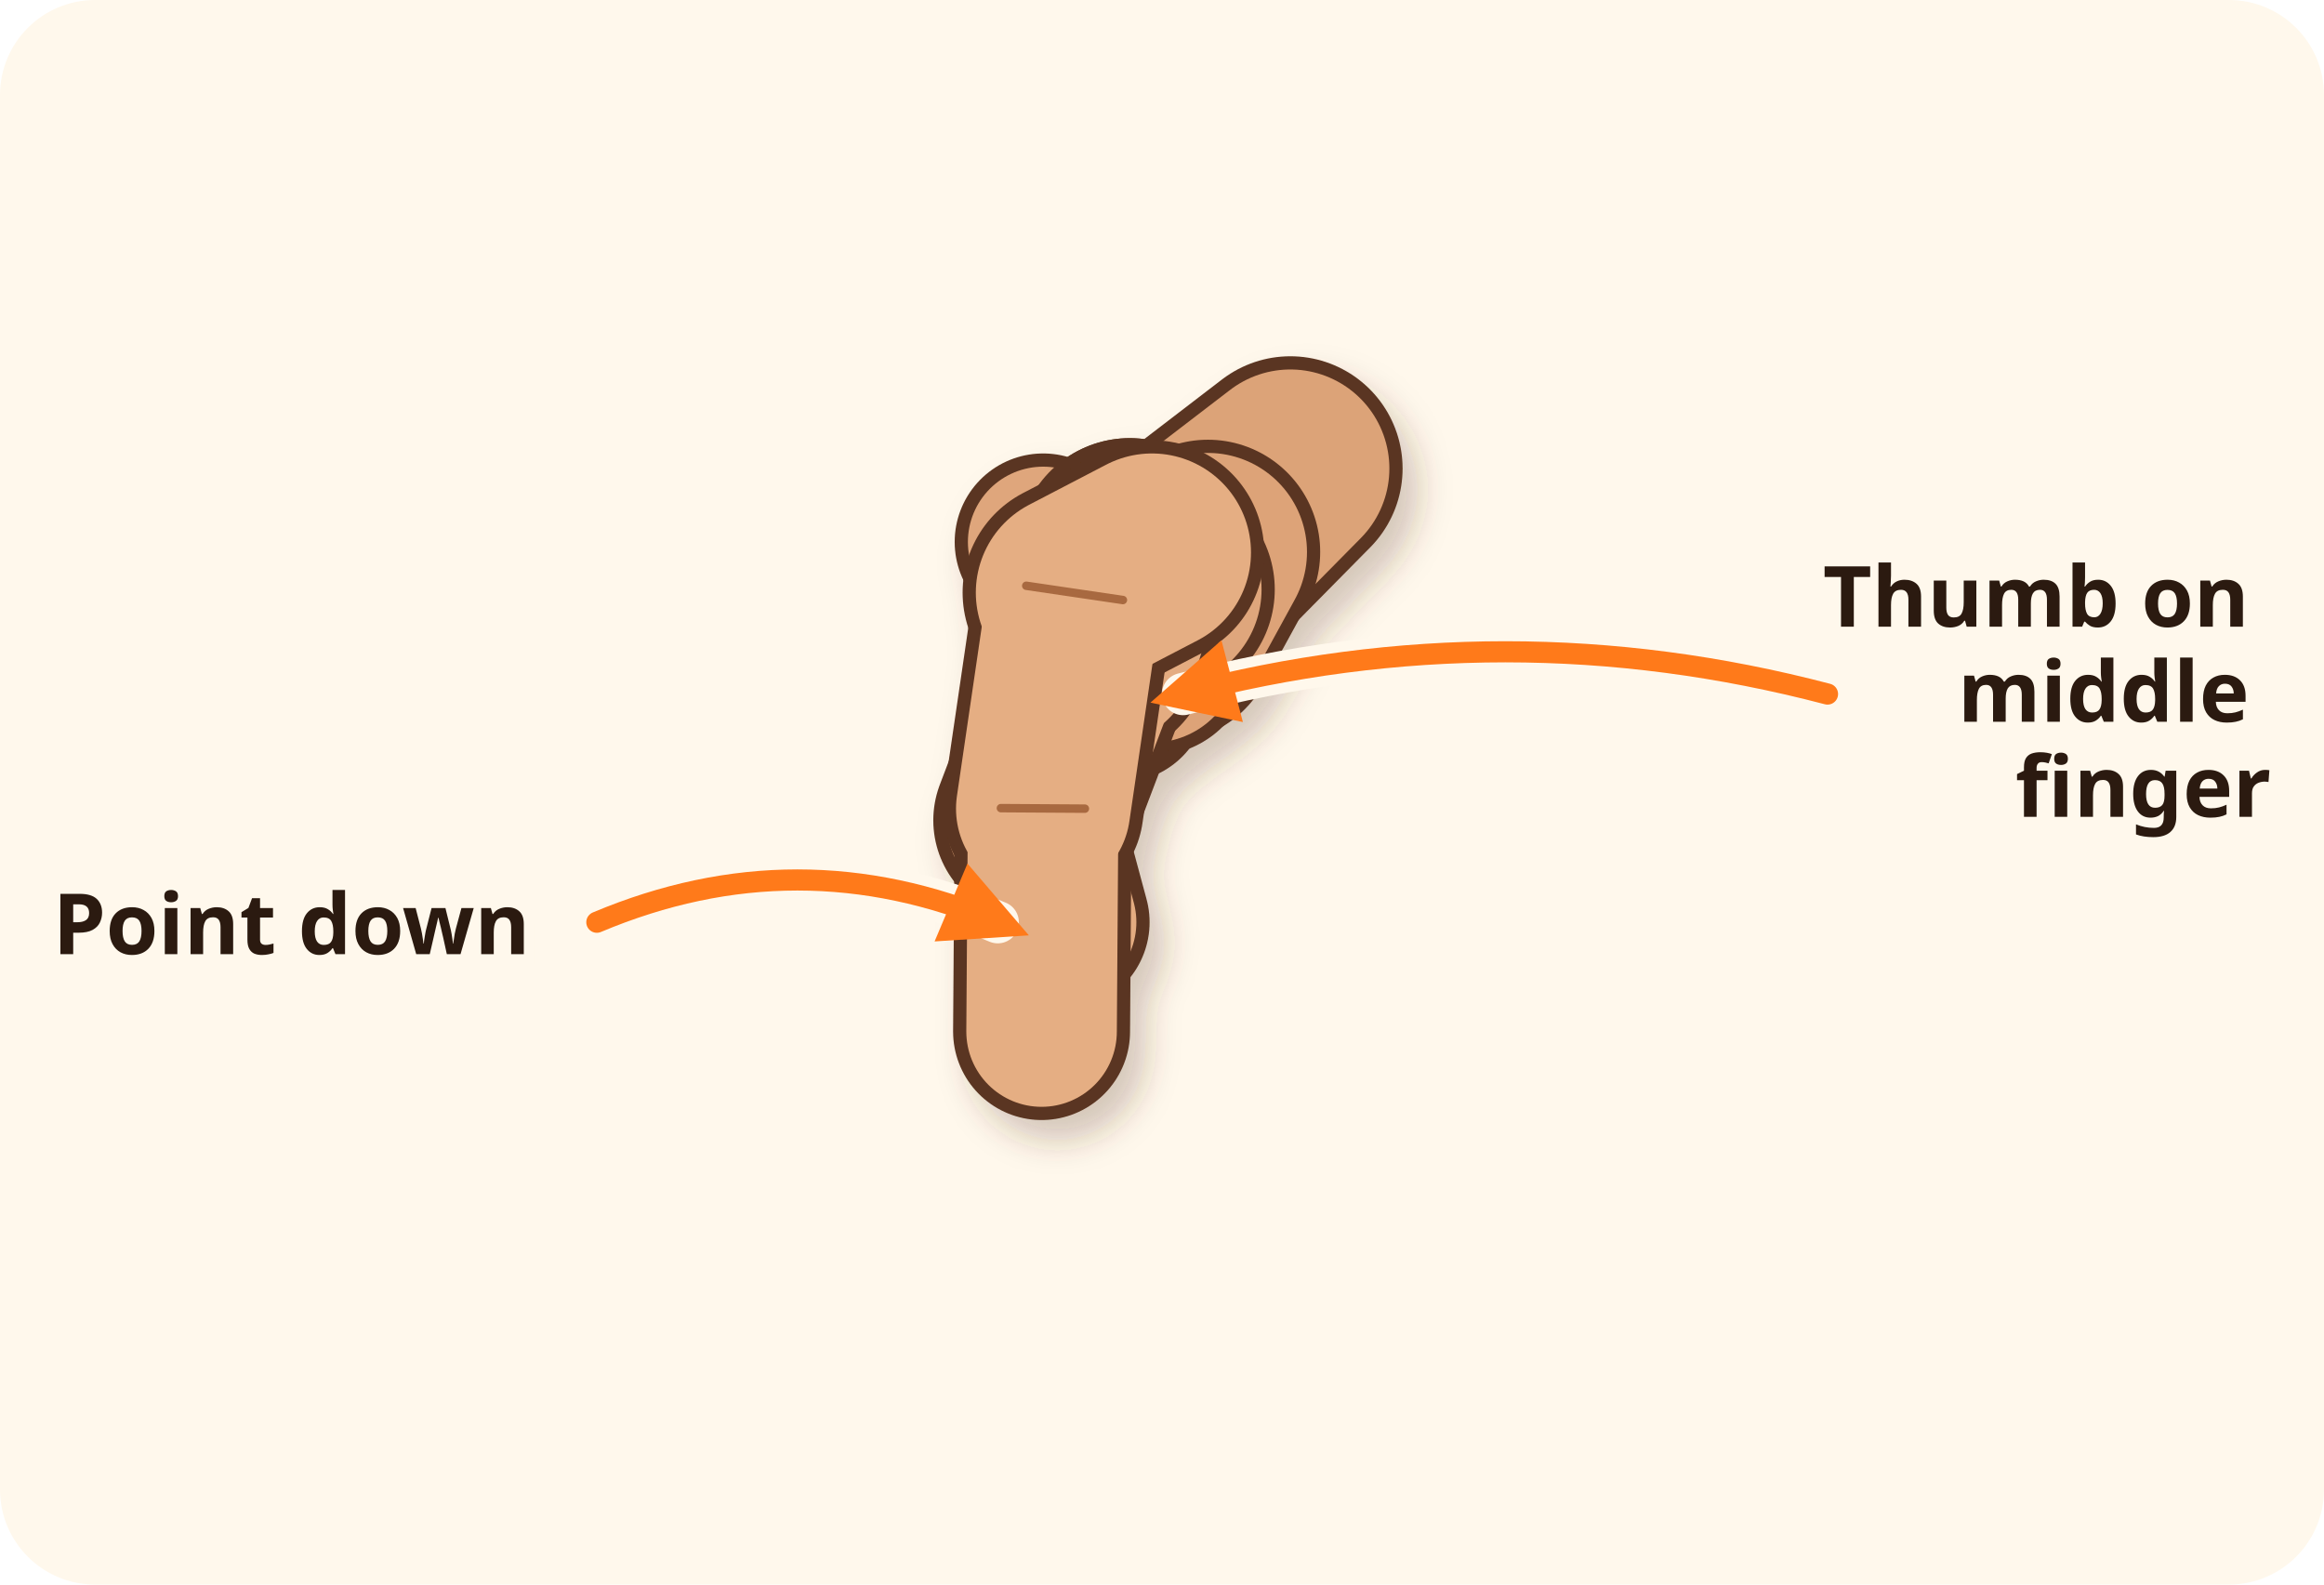
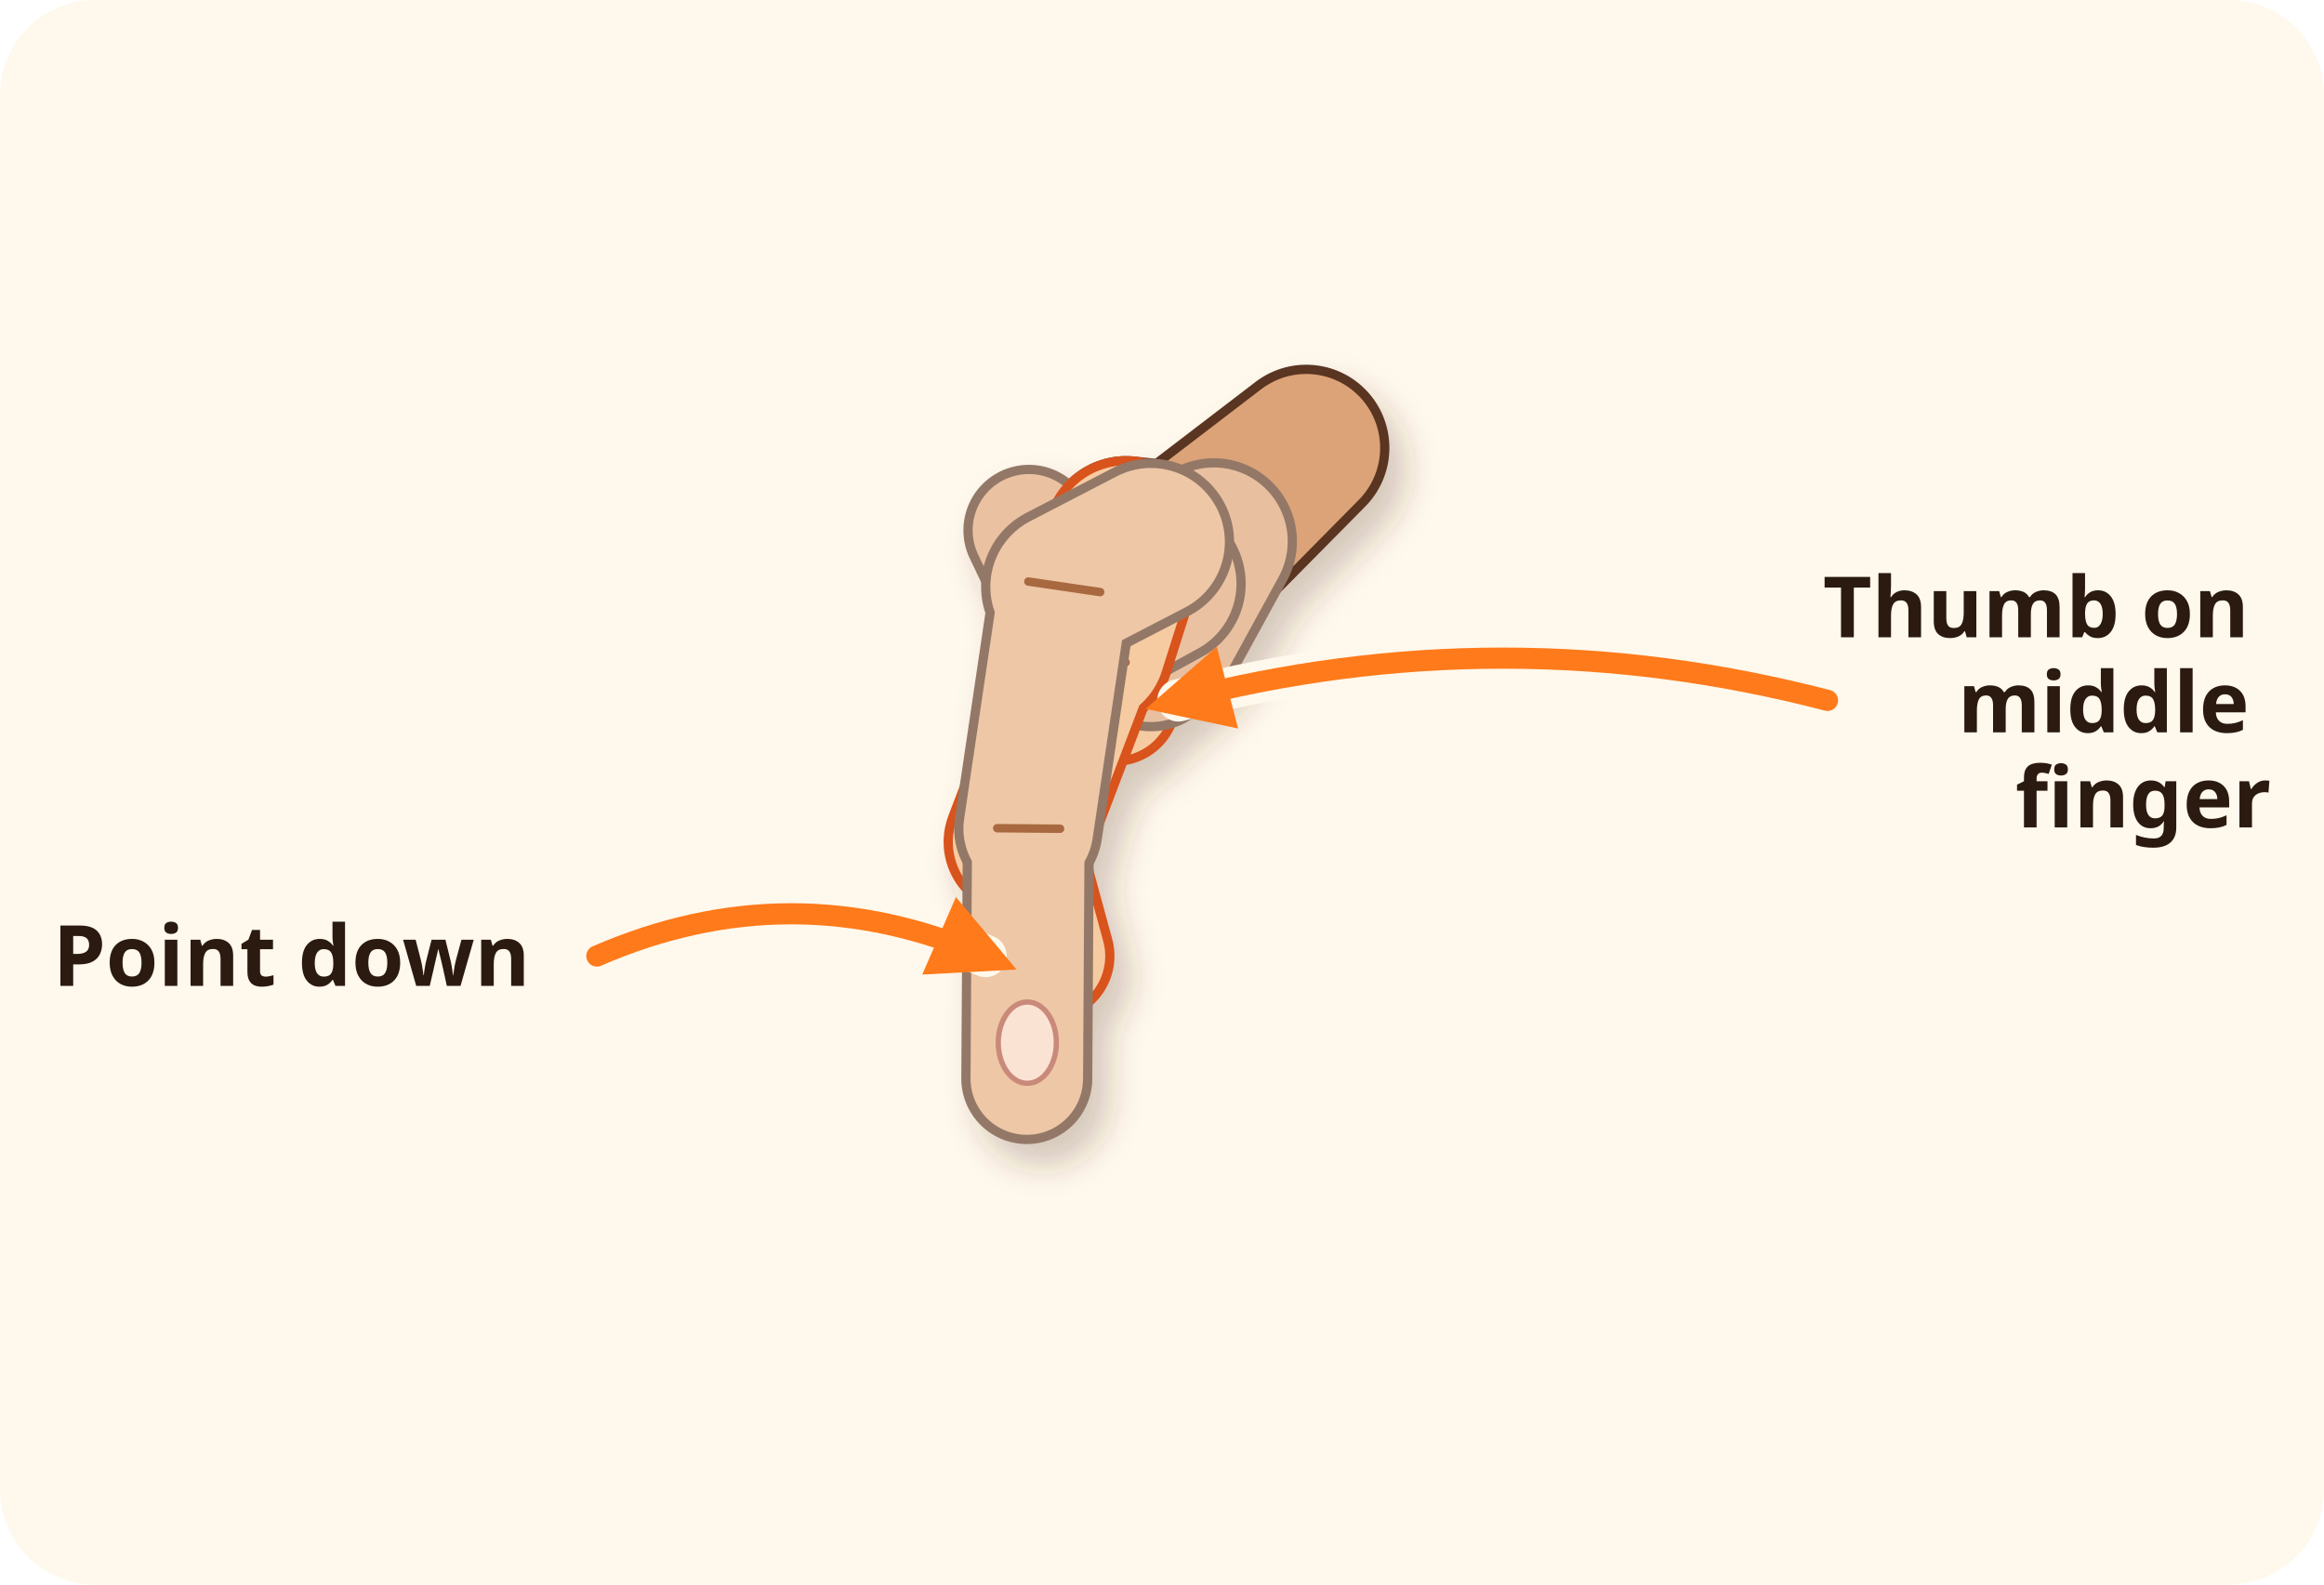
<svg xmlns="http://www.w3.org/2000/svg" viewBox="0 0 440 300" width="440" height="300" role="img">
  <defs>
    <marker id="head" viewBox="0 0 10 10" refX="6" refY="5" markerWidth="4" markerHeight="4" orient="auto">
      <path d="M0,0 L10,5 L0,10 z" fill="#ff7a1a" />
    </marker>
    <filter id="shadow" filterUnits="userSpaceOnUse" x="0" y="0" width="440" height="300">
      <feDropShadow dx="3" dy="4" stdDeviation="3" flood-color="#5a3420" flood-opacity="0.25" />
    </filter>
    <clipPath id="card">
      <rect width="440" height="300" rx="18" />
    </clipPath>
  </defs>
  <rect width="440" height="300" rx="18" fill="#fff8ec" />
  <g clip-path="url(#card)">
    <g stroke-linecap="round" stroke-linejoin="round" filter="url(#shadow)">
-       <line x1="211.3" y1="114.0" x2="208.0" y2="124.2" stroke="#5a3420" stroke-width="42.5" />
-       <line x1="208.0" y1="124.2" x2="215.5" y2="122.5" stroke="#5a3420" stroke-width="38.0" />
-       <line x1="215.5" y1="122.5" x2="212.0" y2="131.4" stroke="#5a3420" stroke-width="33.5" />
-       <line x1="211.3" y1="114.0" x2="208.0" y2="124.2" stroke="#dca277" stroke-width="37.5" />
-       <line x1="208.0" y1="124.2" x2="215.5" y2="122.5" stroke="#dca277" stroke-width="33.0" />
-       <line x1="215.5" y1="122.5" x2="212.0" y2="131.4" stroke="#dca277" stroke-width="28.5" />
-       <polygon points="244.3,88.7 211.3,114.0 208.0,124.2 213.9,104.2 218.1,104.6 220.1,111.6 228.7,104.5" fill="#dca378" stroke="#5a3420" stroke-width="42.5" />
-       <polygon points="244.3,88.7 211.3,114.0 208.0,124.2 213.9,104.2 218.1,104.6 220.1,111.6 228.7,104.5" fill="#dca378" stroke="#dca378" stroke-width="37.5" />
-       <line x1="228.7" y1="104.5" x2="220.6" y2="119.3" stroke="#5a3420" stroke-width="42.5" />
-       <line x1="220.6" y1="119.3" x2="218.1" y2="124.1" stroke="#5a3420" stroke-width="38.0" />
-       <line x1="218.1" y1="124.1" x2="215.9" y2="110.8" stroke="#5a3420" stroke-width="33.5" />
-       <line x1="228.7" y1="104.5" x2="220.6" y2="119.3" stroke="#dda378" stroke-width="37.5" />
-       <line x1="220.6" y1="119.3" x2="218.1" y2="124.1" stroke="#dda378" stroke-width="33.0" />
-       <line x1="218.1" y1="124.1" x2="215.9" y2="110.8" stroke="#dda378" stroke-width="28.5" />
-       <line x1="220.1" y1="111.6" x2="204.9" y2="119.9" stroke="#5a3420" stroke-width="42.5" />
-       <line x1="204.9" y1="119.9" x2="205.1" y2="118.5" stroke="#5a3420" stroke-width="38.0" />
-       <line x1="205.1" y1="118.5" x2="197.5" y2="102.6" stroke="#5a3420" stroke-width="33.5" />
-       <line x1="220.1" y1="111.6" x2="204.9" y2="119.9" stroke="#dfa67b" stroke-width="37.5" />
-       <line x1="204.9" y1="119.9" x2="205.1" y2="118.5" stroke="#dfa67b" stroke-width="33.0" />
-       <line x1="205.1" y1="118.5" x2="197.5" y2="102.6" stroke="#dfa67b" stroke-width="28.5" />
-       <line x1="212.3" y1="115.1" x2="197.9" y2="122.0" stroke="#a8693f" stroke-width="1.6" />
-       <line x1="213.9" y1="104.2" x2="208.1" y2="122.7" stroke="#5a3420" stroke-width="42.5" />
-       <line x1="208.1" y1="122.7" x2="195.7" y2="155.3" stroke="#5a3420" stroke-width="38.0" />
-       <line x1="195.7" y1="155.3" x2="200.9" y2="174.6" stroke="#5a3420" stroke-width="33.5" />
-       <line x1="213.9" y1="104.2" x2="208.1" y2="122.7" stroke="#e4ac81" stroke-width="37.5" />
-       <line x1="208.1" y1="122.7" x2="195.7" y2="155.3" stroke="#e4ac81" stroke-width="33.0" />
-       <line x1="195.7" y1="155.3" x2="200.9" y2="174.6" stroke="#e4ac81" stroke-width="28.5" />
-       <line x1="199.4" y1="119.4" x2="216.7" y2="126.0" stroke="#a8693f" stroke-width="1.6" />
-       <line x1="188.0" y1="157.4" x2="203.4" y2="153.2" stroke="#a8693f" stroke-width="1.6" />
-       <line x1="218.1" y1="104.6" x2="203.5" y2="112.2" stroke="#5a3420" stroke-width="42.5" />
-       <line x1="203.5" y1="112.2" x2="197.5" y2="153.1" stroke="#5a3420" stroke-width="38.0" />
-       <line x1="197.5" y1="153.1" x2="197.2" y2="195.3" stroke="#5a3420" stroke-width="33.5" />
-       <line x1="218.1" y1="104.6" x2="203.5" y2="112.2" stroke="#e5ae83" stroke-width="37.5" />
-       <line x1="203.5" y1="112.2" x2="197.5" y2="153.1" stroke="#e5ae83" stroke-width="33.0" />
-       <line x1="197.5" y1="153.1" x2="197.2" y2="195.3" stroke="#e5ae83" stroke-width="28.5" />
-       <line x1="194.3" y1="110.9" x2="212.6" y2="113.6" stroke="#a8693f" stroke-width="1.6" />
-       <line x1="189.5" y1="153.0" x2="205.4" y2="153.1" stroke="#a8693f" stroke-width="1.6" />
+       <line x1="210.3" y1="113.1" x2="206.6" y2="124.5" stroke="#d9531a" stroke-width="31.5" />
+       <line x1="206.6" y1="124.5" x2="214.9" y2="122.6" stroke="#d9531a" stroke-width="28.1" />
+       <line x1="214.9" y1="122.6" x2="211.1" y2="132.6" stroke="#d9531a" stroke-width="24.8" />
+       <line x1="210.3" y1="113.1" x2="206.6" y2="124.5" stroke="#f6cba2" stroke-width="28.0" />
+       <line x1="206.6" y1="124.5" x2="214.9" y2="122.6" stroke="#f6cba2" stroke-width="24.6" />
+       <line x1="214.9" y1="122.6" x2="211.1" y2="132.6" stroke="#f6cba2" stroke-width="21.3" />
+       <polygon points="247.3,84.8 210.3,113.1 206.6,124.5 213.2,102.1 217.9,102.6 220.1,110.5 229.8,102.5" fill="#dca378" stroke="#5a3420" stroke-width="31.5" />
+       <polygon points="247.3,84.8 210.3,113.1 206.6,124.5 213.2,102.1 217.9,102.6 220.1,110.5 229.8,102.5" fill="#dca378" stroke="#dca378" stroke-width="28.0" />
+       <path d="M 215.6,102.4 Q 220.1,99.4 235.0,96.4" fill="none" stroke="#a8693f" stroke-width="1.4" opacity="0.6" />
+       <line x1="229.8" y1="102.5" x2="220.7" y2="119.1" stroke="#937867" stroke-width="31.5" />
+       <line x1="220.7" y1="119.1" x2="217.9" y2="124.4" stroke="#937867" stroke-width="28.1" />
+       <line x1="217.9" y1="124.4" x2="215.5" y2="109.6" stroke="#937867" stroke-width="24.8" />
+       <line x1="229.8" y1="102.5" x2="220.7" y2="119.1" stroke="#e8c0a0" stroke-width="28.0" />
+       <line x1="220.7" y1="119.1" x2="217.9" y2="124.4" stroke="#e8c0a0" stroke-width="24.6" />
+       <line x1="217.9" y1="124.4" x2="215.5" y2="109.6" stroke="#e8c0a0" stroke-width="21.3" />
+       <line x1="223.8" y1="123.5" x2="212.0" y2="125.4" stroke="#a8693f" stroke-width="1.6" />
+       <line x1="220.1" y1="110.5" x2="203.1" y2="119.8" stroke="#937867" stroke-width="31.5" />
+       <line x1="203.1" y1="119.8" x2="203.3" y2="118.2" stroke="#937867" stroke-width="28.1" />
+       <line x1="203.3" y1="118.2" x2="194.8" y2="100.4" stroke="#937867" stroke-width="24.8" />
+       <line x1="220.1" y1="110.5" x2="203.1" y2="119.8" stroke="#eac2a2" stroke-width="28.0" />
+       <line x1="203.1" y1="119.8" x2="203.3" y2="118.2" stroke="#eac2a2" stroke-width="24.6" />
+       <line x1="203.3" y1="118.2" x2="194.8" y2="100.4" stroke="#eac2a2" stroke-width="21.3" />
+       <ellipse cx="197.7" cy="106.5" rx="7.7" ry="5.5" transform="rotate(-116 197.7 106.5)" fill="#fbe3d4" stroke="#c98a7a" stroke-width="1" />
+       <line x1="208.7" y1="115.6" x2="198.0" y2="120.8" stroke="#a8693f" stroke-width="1.6" />
+       <line x1="213.2" y1="102.1" x2="206.6" y2="122.9" stroke="#d9531a" stroke-width="31.5" />
+       <line x1="206.6" y1="122.9" x2="192.7" y2="159.4" stroke="#d9531a" stroke-width="28.1" />
+       <line x1="192.7" y1="159.4" x2="198.6" y2="181.0" stroke="#d9531a" stroke-width="24.8" />
+       <line x1="213.2" y1="102.1" x2="206.6" y2="122.9" stroke="#f6cba2" stroke-width="28.0" />
+       <line x1="206.6" y1="122.9" x2="192.7" y2="159.4" stroke="#f6cba2" stroke-width="24.6" />
+       <line x1="192.7" y1="159.4" x2="198.6" y2="181.0" stroke="#f6cba2" stroke-width="21.3" />
+       <ellipse cx="196.8" cy="174.4" rx="7.7" ry="5.5" transform="rotate(75 196.8 174.4)" fill="#fbe3d4" stroke="#c98a7a" stroke-width="1" />
+       <line x1="200.2" y1="120.5" x2="213.1" y2="125.4" stroke="#a8693f" stroke-width="1.6" />
+       <line x1="187.0" y1="160.9" x2="198.5" y2="157.8" stroke="#a8693f" stroke-width="1.6" />
+       <line x1="217.9" y1="102.6" x2="201.5" y2="111.1" stroke="#937867" stroke-width="31.5" />
+       <line x1="201.5" y1="111.1" x2="194.7" y2="156.9" stroke="#937867" stroke-width="28.1" />
+       <line x1="194.7" y1="156.9" x2="194.4" y2="204.2" stroke="#937867" stroke-width="24.8" />
+       <line x1="217.9" y1="102.6" x2="201.5" y2="111.1" stroke="#eec7a7" stroke-width="28.0" />
+       <line x1="201.5" y1="111.1" x2="194.7" y2="156.9" stroke="#eec7a7" stroke-width="24.6" />
+       <line x1="194.7" y1="156.9" x2="194.4" y2="204.2" stroke="#eec7a7" stroke-width="21.3" />
+       <ellipse cx="194.5" cy="197.4" rx="7.7" ry="5.5" transform="rotate(90 194.5 197.4)" fill="#fbe3d4" stroke="#c98a7a" stroke-width="1" />
+       <line x1="194.7" y1="110.1" x2="208.3" y2="112.1" stroke="#a8693f" stroke-width="1.6" />
+       <line x1="188.8" y1="156.8" x2="200.7" y2="156.9" stroke="#a8693f" stroke-width="1.6" />
    </g>
    <text text-anchor="start" dominant-baseline="middle" font-family="system-ui, sans-serif" font-size="16" font-weight="700" fill="#2b1a10" stroke="#fff8ec" stroke-width="4" paint-order="stroke">
-       <tspan x="10" y="175">Point down</tspan>
+       <tspan x="10" y="181">Point down</tspan>
    </text>
-     <path d="M 113.0,174.6 Q 151.0,158.6 188.9,174.6" fill="none" stroke="#fff8ec" stroke-width="8" stroke-linecap="round" />
-     <path d="M 113.0,174.6 Q 151.0,158.6 188.9,174.6" fill="none" stroke="#ff7a1a" stroke-width="4" stroke-linecap="round" marker-end="url(#head)" />
+     <path d="M 113.0,181.0 Q 149.8,165.0 186.6,181.0" fill="none" stroke="#fff8ec" stroke-width="8" stroke-linecap="round" />
+     <path d="M 113.0,181.0 Q 149.8,165.0 186.6,181.0" fill="none" stroke="#ff7a1a" stroke-width="4" stroke-linecap="round" marker-end="url(#head)" />
    <text text-anchor="end" dominant-baseline="middle" font-family="system-ui, sans-serif" font-size="16" font-weight="700" fill="#2b1a10" stroke="#fff8ec" stroke-width="4" paint-order="stroke">
-       <tspan x="430" y="113">Thumb on</tspan>
-       <tspan x="430" y="131">middle</tspan>
-       <tspan x="430" y="149">finger</tspan>
+       <tspan x="430" y="115">Thumb on</tspan>
+       <tspan x="430" y="133">middle</tspan>
+       <tspan x="430" y="151">finger</tspan>
    </text>
-     <path d="M 346.0,131.4 Q 285.0,115.4 224.0,131.4" fill="none" stroke="#fff8ec" stroke-width="8" stroke-linecap="round" />
-     <path d="M 346.0,131.4 Q 285.0,115.4 224.0,131.4" fill="none" stroke="#ff7a1a" stroke-width="4" stroke-linecap="round" marker-end="url(#head)" />
+     <path d="M 346.0,132.6 Q 284.5,116.6 223.1,132.6" fill="none" stroke="#fff8ec" stroke-width="8" stroke-linecap="round" />
+     <path d="M 346.0,132.6 Q 284.5,116.6 223.1,132.6" fill="none" stroke="#ff7a1a" stroke-width="4" stroke-linecap="round" marker-end="url(#head)" />
  </g>
</svg>
